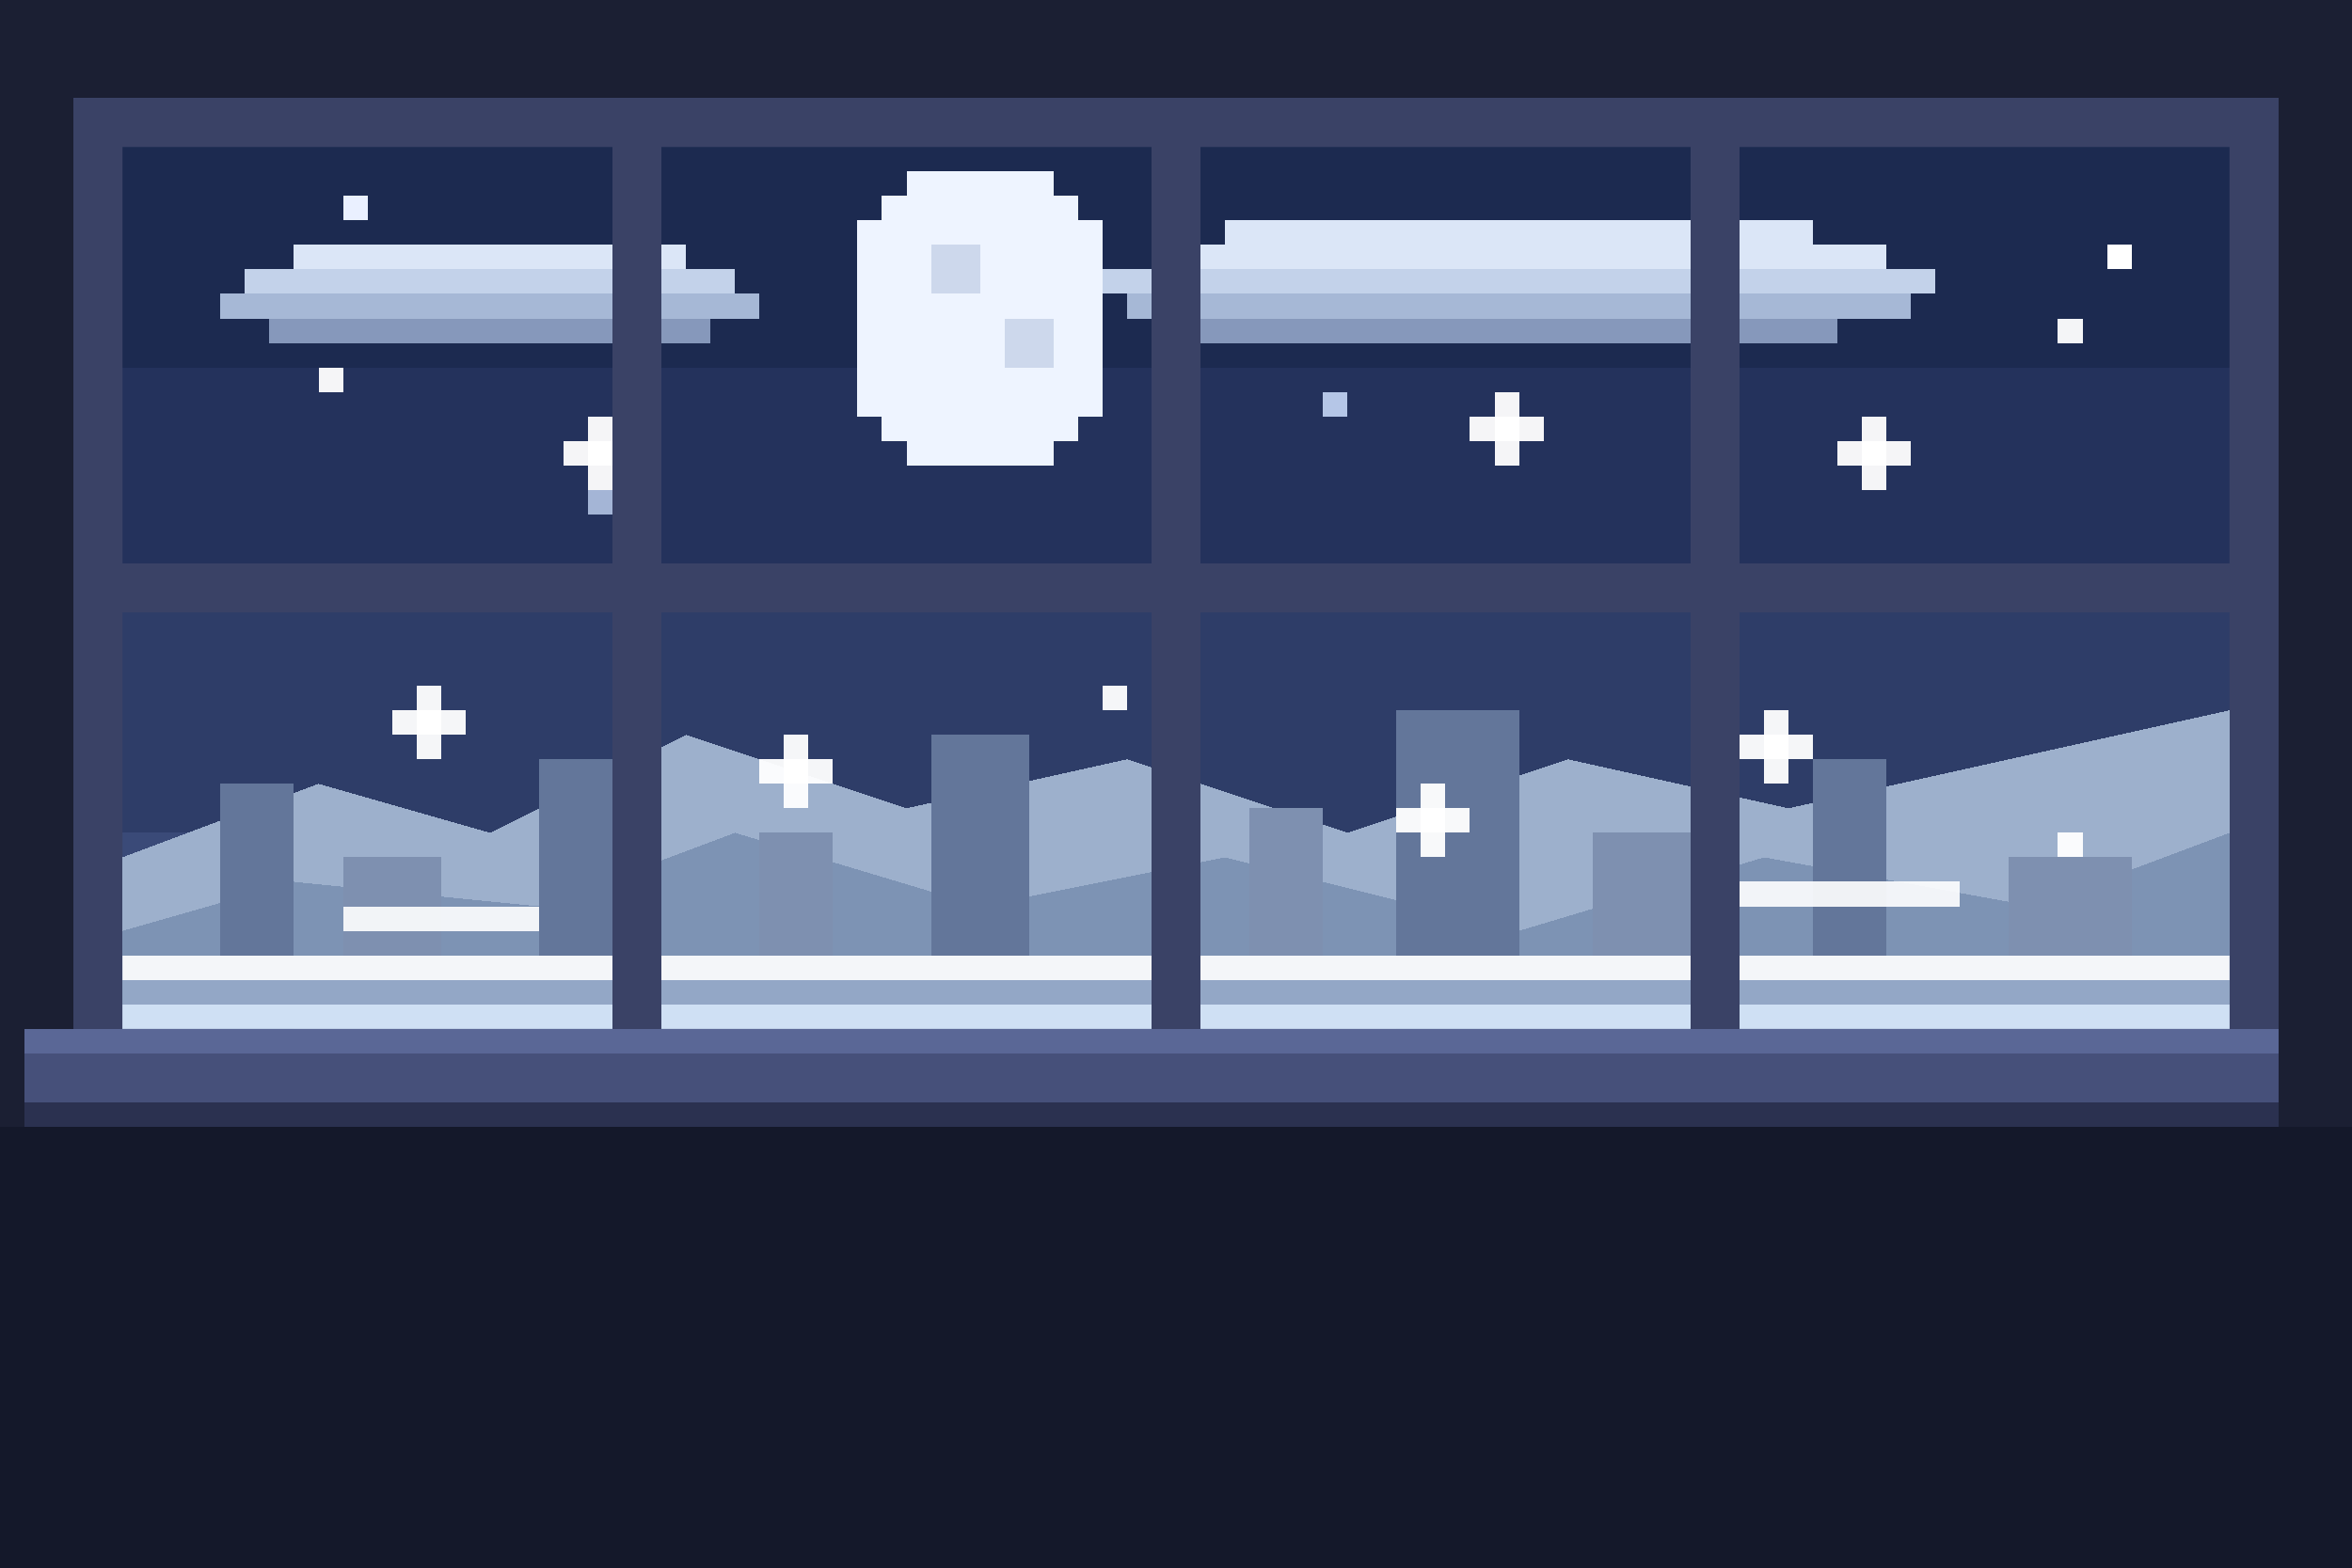
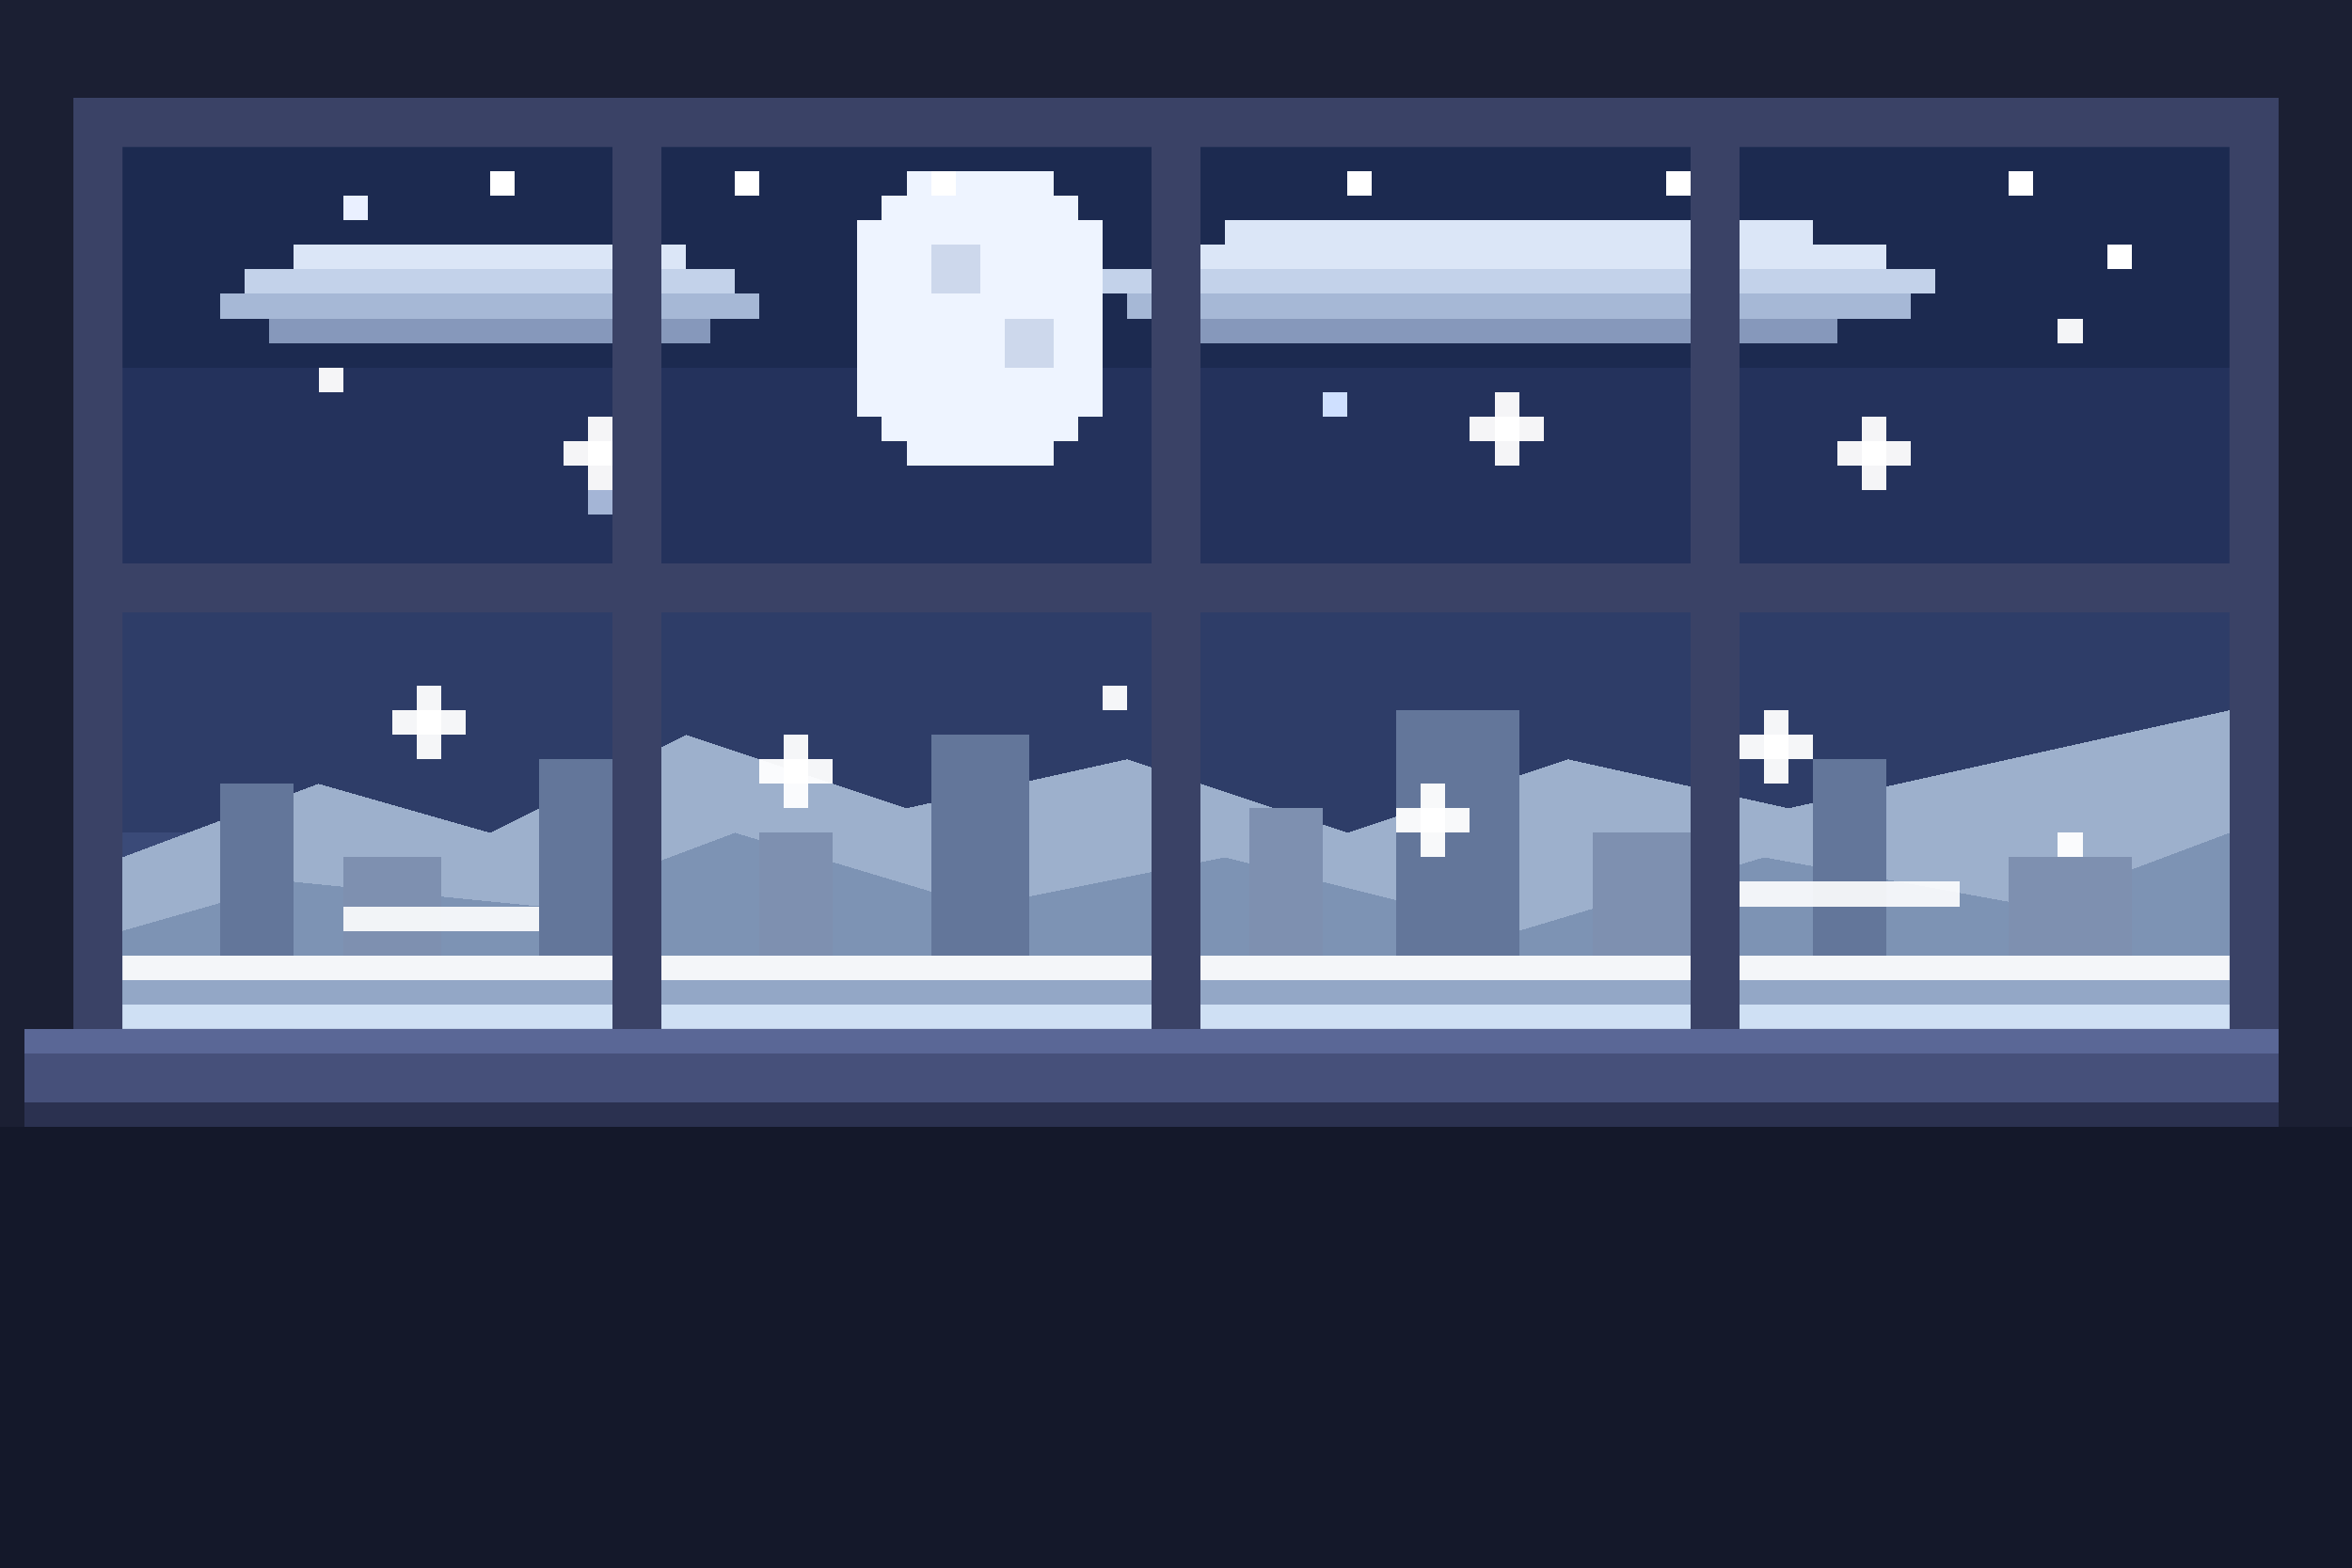
<svg xmlns="http://www.w3.org/2000/svg" viewBox="0 0 96 64" width="384" height="256" shape-rendering="crispEdges" role="img" aria-label="Pixel-art window onto a snowy moonlit night sky">
  <rect width="96" height="64" fill="#1b1f33" />
  <rect x="0" y="46" width="96" height="18" fill="#14182a" />
  <rect x="3" y="4" width="90" height="40" fill="#3a4266" />
  <g id="weather-window">
    <clipPath id="clip-weather">
      <rect x="5" y="6" width="86" height="36" />
    </clipPath>
    <g clip-path="url(#clip-weather)">
      <rect x="5" y="5" width="86" height="10" fill="#1c2a50" />
      <rect x="5" y="15" width="86" height="9" fill="#24325c" />
      <rect x="5" y="24" width="86" height="10" fill="#2e3d68" />
      <rect x="5" y="34" width="86" height="8" fill="#3a4a78" />
      <g id="weather-art">
        <rect x="37" y="7" width="6" height="12" fill="#eef4ff" />
        <rect x="35" y="9" width="10" height="8" fill="#eef4ff" />
        <rect x="36" y="8" width="8" height="10" fill="#eef4ff" />
        <rect x="38" y="10" width="2" height="2" fill="#cdd8ec" />
        <rect x="41" y="13" width="2" height="2" fill="#cdd8ec" />
-         <rect x="14" y="8" width="1" height="1" fill="#eaf0ff" />
-         <rect x="54" y="16" width="1" height="1" fill="#cfe0ff" opacity="0.85" />
+         <rect x="14" y="8" width="1" height="1" fill="#eaf0ff">
+           <animate attributeName="opacity" values="1;0.3;1" dur="2.7s" repeatCount="indefinite" />
+         </rect>
+         <rect x="54" y="16" width="1" height="1" fill="#cfe0ff">
+           <animate attributeName="opacity" values="0.85;0.25;0.85" dur="3.4s" begin="-0.7s" repeatCount="indefinite" />
+         </rect>
        <rect x="70" y="18" width="1" height="1" fill="#cfe0ff" opacity="0.8" />
-         <rect x="86" y="10" width="1" height="1" fill="#ffffff" />
+         <rect x="86" y="10" width="1" height="1" fill="#ffffff">
+           <animate attributeName="opacity" values="1;0.4;1" dur="3s" begin="-1.4s" repeatCount="indefinite" />
+         </rect>
        <rect x="24" y="20" width="1" height="1" fill="#cfe0ff" opacity="0.75" />
-         <rect x="12" y="10" width="16" height="1" fill="#dbe6f7" />
-         <rect x="10" y="11" width="20" height="1" fill="#c3d2ea" />
-         <rect x="9" y="12" width="22" height="1" fill="#a6b8d6" />
-         <rect x="11" y="13" width="18" height="1" fill="#8698bb" />
-         <rect x="50" y="9" width="24" height="1" fill="#dbe6f7" />
-         <rect x="47" y="10" width="30" height="1" fill="#dbe6f7" />
-         <rect x="45" y="11" width="34" height="1" fill="#c3d2ea" />
-         <rect x="46" y="12" width="32" height="1" fill="#a6b8d6" />
-         <rect x="49" y="13" width="26" height="1" fill="#8698bb" />
+         <g>
+           <animateTransform attributeName="transform" type="translate" values="0 0;1 0;2 0;1 0;0 0" dur="13s" calcMode="discrete" repeatCount="indefinite" />
+           <rect x="12" y="10" width="16" height="1" fill="#dbe6f7" />
+           <rect x="10" y="11" width="20" height="1" fill="#c3d2ea" />
+           <rect x="9" y="12" width="22" height="1" fill="#a6b8d6" />
+           <rect x="11" y="13" width="18" height="1" fill="#8698bb" />
+         </g>
+         <g>
+           <animateTransform attributeName="transform" type="translate" values="0 0;-1 0;-2 0;-1 0;0 0" dur="10s" calcMode="discrete" repeatCount="indefinite" />
+           <rect x="50" y="9" width="24" height="1" fill="#dbe6f7" />
+           <rect x="47" y="10" width="30" height="1" fill="#dbe6f7" />
+           <rect x="45" y="11" width="34" height="1" fill="#c3d2ea" />
+           <rect x="46" y="12" width="32" height="1" fill="#a6b8d6" />
+           <rect x="49" y="13" width="26" height="1" fill="#8698bb" />
+         </g>
        <path d="M5 35 L13 32 L20 34 L28 30 L37 33 L46 31 L55 34 L64 31 L73 33 L91 29 L91 42 L5 42 Z" fill="#9db0cc" />
        <path d="M5 38 L12 36 L22 37 L30 34 L40 37 L50 35 L62 38 L72 35 L83 37 L91 34 L91 42 L5 42 Z" fill="#7d93b4" />
        <rect x="9" y="32" width="3" height="10" fill="#63769a" />
        <rect x="14" y="35" width="4" height="7" fill="#7e90b0" />
        <rect x="22" y="31" width="4" height="11" fill="#63769a" />
        <rect x="31" y="34" width="3" height="8" fill="#7e90b0" />
        <rect x="38" y="30" width="4" height="12" fill="#63769a" />
        <rect x="51" y="33" width="3" height="9" fill="#7e90b0" />
        <rect x="57" y="29" width="5" height="13" fill="#63769a" />
        <rect x="65" y="34" width="4" height="8" fill="#7e90b0" />
        <rect x="74" y="31" width="3" height="11" fill="#63769a" />
        <rect x="82" y="35" width="5" height="7" fill="#7e90b0" />
        <rect x="5" y="39" width="86" height="3" fill="#93a7c6" />
        <rect x="5" y="41" width="86" height="1" fill="#cfe0f4" />
        <rect x="13" y="15" width="1" height="1" fill="#ffffff" opacity="0.95" />
        <rect x="24" y="17" width="1" height="3" fill="#ffffff" opacity="0.95" />
        <rect x="23" y="18" width="3" height="1" fill="#ffffff" opacity="0.95" />
        <rect x="61" y="16" width="1" height="3" fill="#ffffff" opacity="0.95" />
        <rect x="60" y="17" width="3" height="1" fill="#ffffff" opacity="0.95" />
        <rect x="76" y="17" width="1" height="3" fill="#ffffff" opacity="0.95" />
        <rect x="75" y="18" width="3" height="1" fill="#ffffff" opacity="0.95" />
        <rect x="84" y="13" width="1" height="1" fill="#ffffff" opacity="0.95" />
        <rect x="17" y="28" width="1" height="3" fill="#ffffff" opacity="0.95" />
        <rect x="16" y="29" width="3" height="1" fill="#ffffff" opacity="0.95" />
        <rect x="32" y="30" width="1" height="3" fill="#ffffff" opacity="0.95" />
        <rect x="31" y="31" width="3" height="1" fill="#ffffff" opacity="0.95" />
        <rect x="45" y="28" width="1" height="1" fill="#ffffff" opacity="0.95" />
        <rect x="58" y="32" width="1" height="3" fill="#ffffff" opacity="0.95" />
        <rect x="57" y="33" width="3" height="1" fill="#ffffff" opacity="0.95" />
        <rect x="72" y="29" width="1" height="3" fill="#ffffff" opacity="0.95" />
        <rect x="71" y="30" width="3" height="1" fill="#ffffff" opacity="0.95" />
        <rect x="84" y="34" width="1" height="1" fill="#ffffff" opacity="0.95" />
+         <g fill="#ffffff">
+           <rect x="20" y="7" width="1" height="1">
+             <animate attributeName="y" values="6;40" dur="3.4s" begin="0s" repeatCount="indefinite" />
+             <animate attributeName="x" values="20;21;20;19;20" dur="2.3s" repeatCount="indefinite" />
+           </rect>
+           <rect x="38" y="7" width="1" height="1">
+             <animate attributeName="y" values="6;40" dur="4s" begin="-1.2s" repeatCount="indefinite" />
+             <animate attributeName="x" values="38;37;38;39;38" dur="2.7s" repeatCount="indefinite" />
+           </rect>
+           <rect x="55" y="7" width="1" height="1">
+             <animate attributeName="y" values="6;40" dur="3.1s" begin="-2s" repeatCount="indefinite" />
+             <animate attributeName="x" values="55;56;55;54;55" dur="2.1s" repeatCount="indefinite" />
+           </rect>
+           <rect x="68" y="7" width="1" height="1">
+             <animate attributeName="y" values="6;40" dur="3.8s" begin="-0.7s" repeatCount="indefinite" />
+             <animate attributeName="x" values="68;67;68;69;68" dur="2.9s" repeatCount="indefinite" />
+           </rect>
+           <rect x="82" y="7" width="1" height="1">
+             <animate attributeName="y" values="6;40" dur="3.5s" begin="-2.6s" repeatCount="indefinite" />
+             <animate attributeName="x" values="82;83;82;81;82" dur="2.4s" repeatCount="indefinite" />
+           </rect>
+           <rect x="30" y="7" width="1" height="1">
+             <animate attributeName="y" values="6;40" dur="4.3s" begin="-3.1s" repeatCount="indefinite" />
+             <animate attributeName="x" values="30;29;30;31;30" dur="2.6s" repeatCount="indefinite" />
+           </rect>
+         </g>
        <rect x="5" y="39" width="86" height="1" fill="#ffffff" opacity="0.9" />
        <rect x="14" y="37" width="8" height="1" fill="#ffffff" opacity="0.9" />
        <rect x="70" y="36" width="10" height="1" fill="#ffffff" opacity="0.9" />
      </g>
    </g>
  </g>
  <rect x="25" y="6" width="2" height="36" fill="#3a4266" />
  <rect x="47" y="6" width="2" height="36" fill="#3a4266" />
  <rect x="69" y="6" width="2" height="36" fill="#3a4266" />
  <rect x="5" y="23" width="86" height="2" fill="#3a4266" />
  <rect x="1" y="42" width="92" height="1" fill="#5a6796" />
  <rect x="1" y="43" width="92" height="2" fill="#46507a" />
  <rect x="1" y="45" width="92" height="1" fill="#2b3150" />
</svg>
